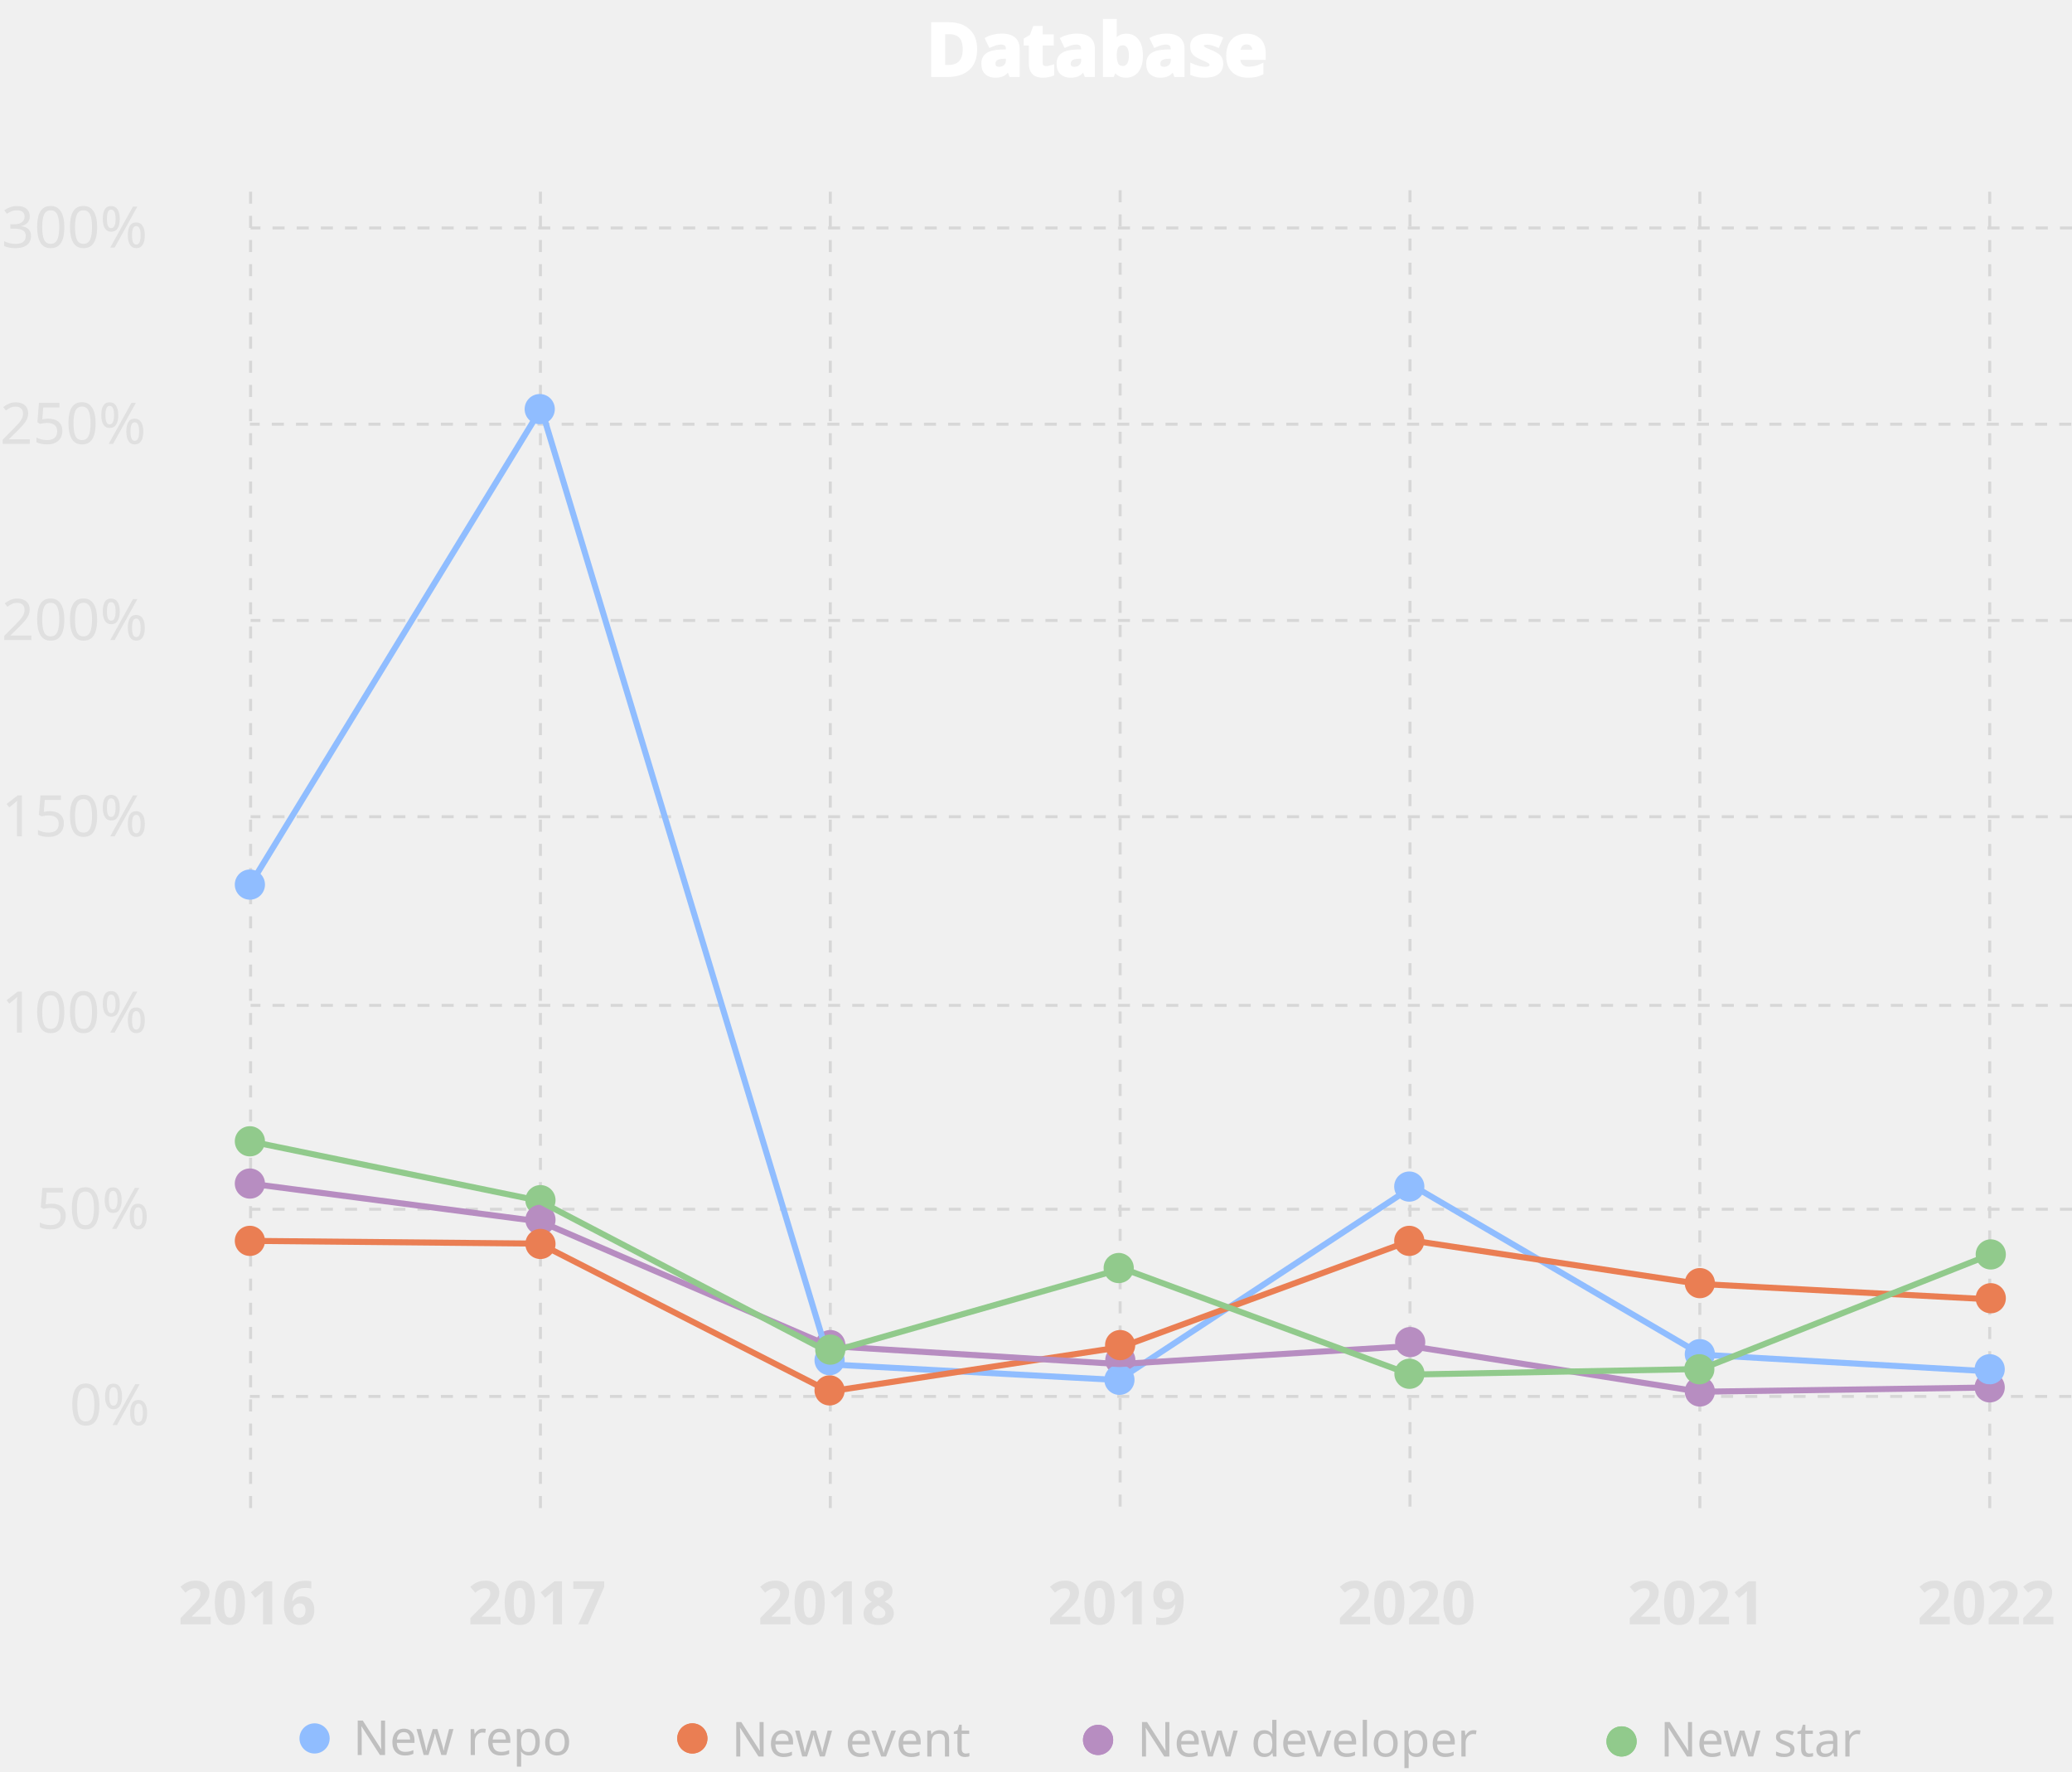
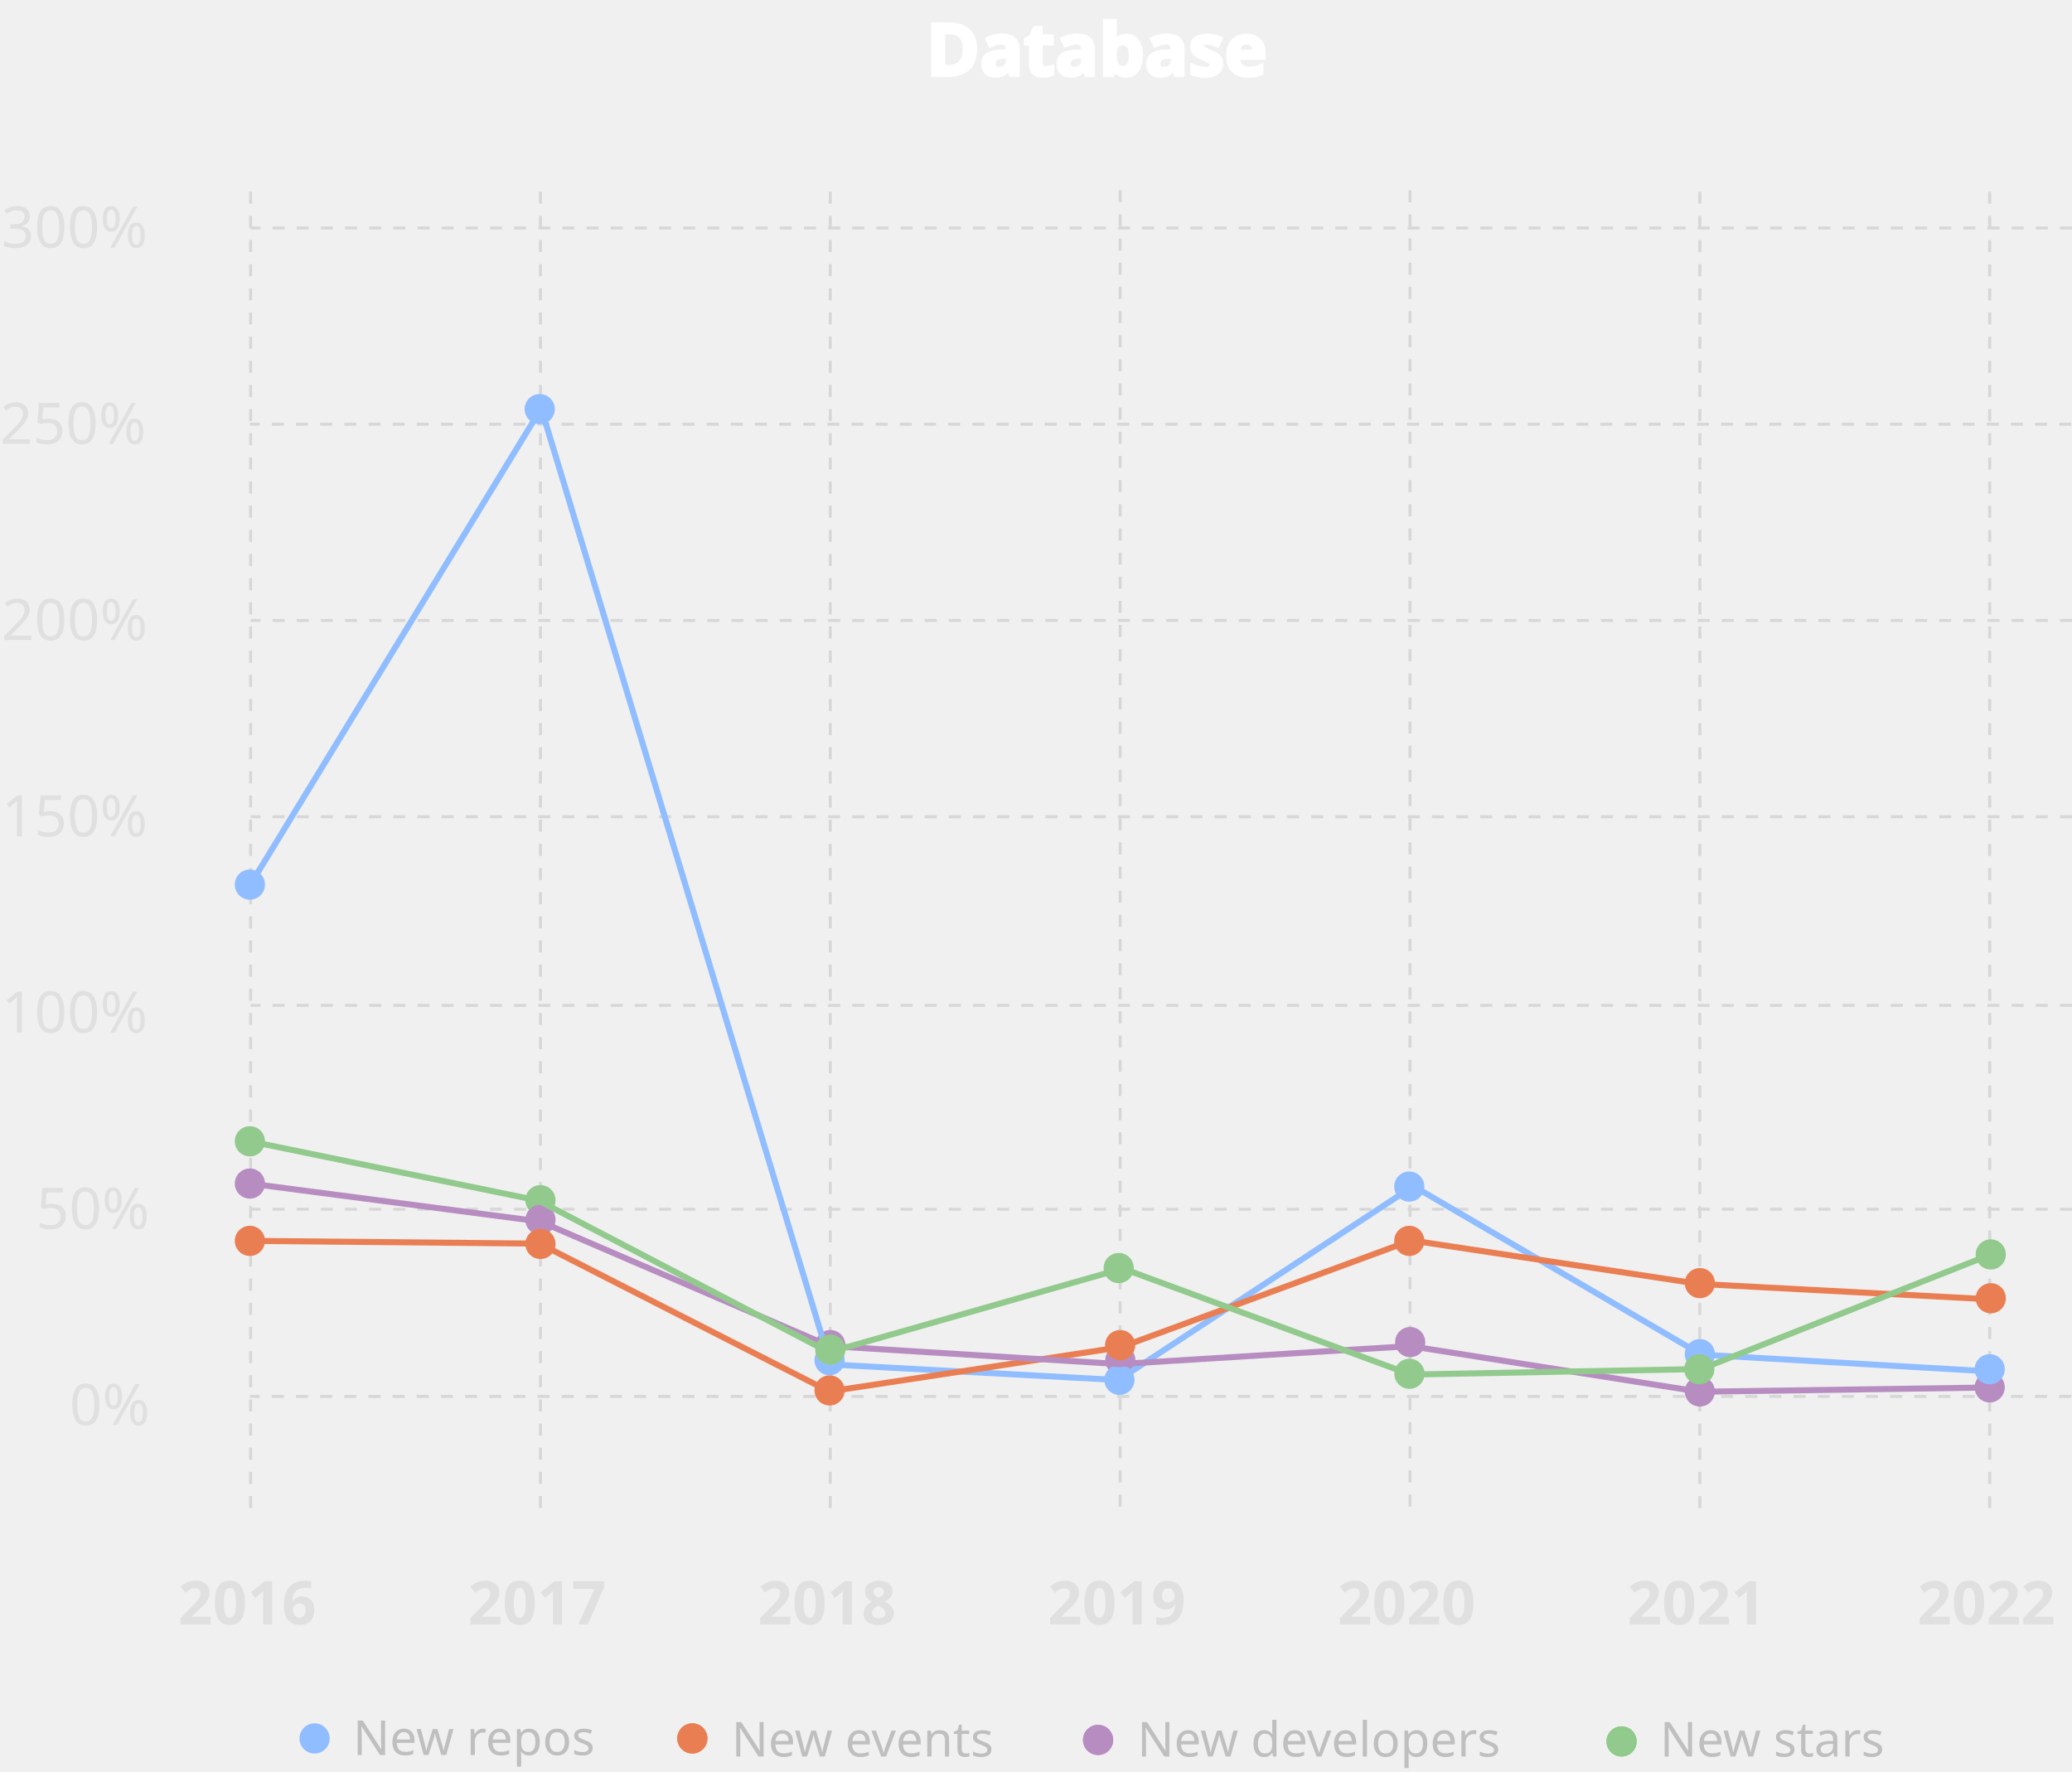
<svg xmlns="http://www.w3.org/2000/svg" width="686.262" height="586.771" viewBox="0 0 686.262 586.771">
  <g id="Database_Chart" data-name="Database Chart" transform="translate(-997.257 -9216.543)">
    <g id="组_71" data-name="组 71" transform="translate(-52.48 3581.521)">
      <text id="Database" transform="translate(1356.5 5660.021)" fill="#fff" stroke="#fff" stroke-width="1" font-size="24" font-family="JetBrainsMono-SemiBold, JetBrains Mono" font-weight="600">
        <tspan x="0" y="0">Database</tspan>
      </text>
      <text id="_2016" data-name="2016" transform="translate(1108.738 6173.021)" fill="#e0e0e0" font-size="20" font-family="JetBrainsMono-SemiBold, JetBrains Mono" font-weight="600">
        <tspan x="0" y="0">2016</tspan>
      </text>
      <text id="_2017" data-name="2017" transform="translate(1204.738 6173.021)" fill="#e0e0e0" font-size="20" font-family="JetBrainsMono-SemiBold, JetBrains Mono" font-weight="600">
        <tspan x="0" y="0">2017</tspan>
      </text>
      <text id="_2022" data-name="2022" transform="translate(1684.738 6173.021)" fill="#e0e0e0" font-size="20" font-family="JetBrainsMono-SemiBold, JetBrains Mono" font-weight="600">
        <tspan x="0" y="0">2022</tspan>
      </text>
      <text id="_300_" data-name="300%" transform="translate(1050.238 5717.021)" fill="#e0e0e0" font-size="19" font-family="JetBrainsMono-Regular, JetBrains Mono">
        <tspan x="0" y="0">300%</tspan>
      </text>
      <text id="_250_" data-name="250%" transform="translate(1049.738 5782.021)" fill="#e0e0e0" font-size="19" font-family="JetBrainsMono-Regular, JetBrains Mono">
        <tspan x="0" y="0">250%</tspan>
      </text>
      <text id="_200_" data-name="200%" transform="translate(1050.238 5847.021)" fill="#e0e0e0" font-size="19" font-family="JetBrainsMono-Regular, JetBrains Mono">
        <tspan x="0" y="0">200%</tspan>
      </text>
      <text id="_150_" data-name="150%" transform="translate(1050.238 5912.021)" fill="#e0e0e0" font-size="19" font-family="JetBrainsMono-Regular, JetBrains Mono">
        <tspan x="0" y="0">150%</tspan>
      </text>
      <text id="_100_" data-name="100%" transform="translate(1050.238 5977.021)" fill="#e0e0e0" font-size="19" font-family="JetBrainsMono-Regular, JetBrains Mono">
        <tspan x="0" y="0">100%</tspan>
      </text>
      <text id="_50_" data-name="50%" transform="translate(1061.738 6042.021)" fill="#e0e0e0" font-size="19" font-family="JetBrainsMono-Regular, JetBrains Mono">
        <tspan x="0" y="0">50%</tspan>
      </text>
      <text id="_0_" data-name="0%" transform="translate(1072.738 6107.021)" fill="#e0e0e0" font-size="19" font-family="JetBrainsMono-Regular, JetBrains Mono">
        <tspan x="0" y="0">0%</tspan>
      </text>
      <text id="_2018" data-name="2018" transform="translate(1300.738 6173.021)" fill="#e0e0e0" font-size="20" font-family="JetBrainsMono-SemiBold, JetBrains Mono" font-weight="600">
        <tspan x="0" y="0">2018</tspan>
      </text>
      <text id="_2019" data-name="2019" transform="translate(1396.738 6173.021)" fill="#e0e0e0" font-size="20" font-family="JetBrainsMono-SemiBold, JetBrains Mono" font-weight="600">
        <tspan x="0" y="0">2019</tspan>
      </text>
      <text id="_2020" data-name="2020" transform="translate(1492.738 6173.021)" fill="#e0e0e0" font-size="20" font-family="JetBrainsMono-SemiBold, JetBrains Mono" font-weight="600">
        <tspan x="0" y="0">2020</tspan>
      </text>
      <text id="_2021" data-name="2021" transform="translate(1588.738 6173.021)" fill="#e0e0e0" font-size="20" font-family="JetBrainsMono-SemiBold, JetBrains Mono" font-weight="600">
        <tspan x="0" y="0">2021</tspan>
      </text>
      <g id="组_68" data-name="组 68" opacity="0.496">
        <line id="直线_72" data-name="直线 72" y2="438" transform="translate(1132.738 5698.5)" fill="none" stroke="#bfbfbf" stroke-width="1" stroke-dasharray="4" />
        <line id="直线_80" data-name="直线 80" x1="603.262" transform="translate(1132.738 5710.521)" fill="none" stroke="#bfbfbf" stroke-width="1" stroke-dasharray="4" />
        <line id="直线_79" data-name="直线 79" x1="603.262" transform="translate(1132.5 5775.521)" fill="none" stroke="#bfbfbf" stroke-width="1" stroke-dasharray="4" />
        <line id="直线_78" data-name="直线 78" x1="603.262" transform="translate(1132.738 5840.521)" fill="none" stroke="#bfbfbf" stroke-width="1" stroke-dasharray="4" />
        <line id="直线_73" data-name="直线 73" x1="603.262" transform="translate(1132.738 5905.521)" fill="none" stroke="#bfbfbf" stroke-width="1" stroke-dasharray="4" />
        <line id="直线_74" data-name="直线 74" x1="603.262" transform="translate(1132.738 5968)" fill="none" stroke="#bfbfbf" stroke-width="1" stroke-dasharray="4" />
        <line id="直线_75" data-name="直线 75" x1="603.262" transform="translate(1132.738 6035.521)" fill="none" stroke="#bfbfbf" stroke-width="1" stroke-dasharray="4" />
        <line id="直线_76" data-name="直线 76" x1="603.262" transform="translate(1132.5 6097.521)" fill="none" stroke="#bfbfbf" stroke-width="1" stroke-dasharray="4" />
        <line id="直线_77" data-name="直线 77" y2="438" transform="translate(1228.738 5698.5)" fill="none" stroke="#bfbfbf" stroke-width="1" stroke-dasharray="4" />
        <line id="直线_67" data-name="直线 67" y2="438" transform="translate(1324.738 5698.5)" fill="none" stroke="#bfbfbf" stroke-width="1" stroke-dasharray="4" />
        <line id="直线_68" data-name="直线 68" y2="438" transform="translate(1420.738 5698.021)" fill="none" stroke="#bfbfbf" stroke-width="1" stroke-dasharray="4" />
        <line id="直线_69" data-name="直线 69" y2="438" transform="translate(1516.738 5698.021)" fill="none" stroke="#bfbfbf" stroke-width="1" stroke-dasharray="4" />
        <line id="直线_70" data-name="直线 70" y2="438" transform="translate(1612.738 5698.521)" fill="none" stroke="#bfbfbf" stroke-width="1" stroke-dasharray="4" />
        <line id="直线_71" data-name="直线 71" y2="438" transform="translate(1708.738 5698.521)" fill="none" stroke="#bfbfbf" stroke-width="1" stroke-dasharray="4" />
      </g>
      <circle id="椭圆_323" data-name="椭圆 323" cx="5" cy="5" r="5" transform="translate(1127.5 5923)" fill="#90bdff" />
      <circle id="椭圆_330" data-name="椭圆 330" cx="5" cy="5" r="5" transform="translate(1127.5 6041)" fill="#ea7e53" />
      <circle id="椭圆_337" data-name="椭圆 337" cx="5" cy="5" r="5" transform="translate(1127.5 6022.021)" fill="#b78dc1" />
      <circle id="椭圆_344" data-name="椭圆 344" cx="5" cy="5" r="5" transform="translate(1127.5 6008.021)" fill="#91ca8c" />
      <circle id="椭圆_345" data-name="椭圆 345" cx="5" cy="5" r="5" transform="translate(1223.738 6027.521)" fill="#91ca8c" />
      <circle id="椭圆_338" data-name="椭圆 338" cx="5" cy="5" r="5" transform="translate(1223.738 6034.021)" fill="#b78dc1" />
      <circle id="椭圆_339" data-name="椭圆 339" cx="5" cy="5" r="5" transform="translate(1319.738 6075.521)" fill="#b78dc1" />
      <circle id="椭圆_340" data-name="椭圆 340" cx="5" cy="5" r="5" transform="translate(1415.797 6080.521)" fill="#b78dc1" />
      <circle id="椭圆_331" data-name="椭圆 331" cx="5" cy="5" r="5" transform="translate(1223.738 6042.021)" fill="#ea7e53" />
      <circle id="椭圆_332" data-name="椭圆 332" cx="5" cy="5" r="5" transform="translate(1319.5 6090.521)" fill="#ea7e53" />
      <circle id="椭圆_333" data-name="椭圆 333" cx="5" cy="5" r="5" transform="translate(1415.738 6075.521)" fill="#ea7e53" />
      <circle id="椭圆_341" data-name="椭圆 341" cx="5" cy="5" r="5" transform="translate(1511.797 6074.521)" fill="#b78dc1" />
      <circle id="椭圆_342" data-name="椭圆 342" cx="5" cy="5" r="5" transform="translate(1607.738 6090.881)" fill="#b78dc1" />
      <circle id="椭圆_343" data-name="椭圆 343" cx="5" cy="5" r="5" transform="translate(1703.738 6089.521)" fill="#b78dc1" />
      <circle id="椭圆_334" data-name="椭圆 334" cx="5" cy="5" r="5" transform="translate(1511.5 6041)" fill="#ea7e53" />
      <circle id="椭圆_335" data-name="椭圆 335" cx="5" cy="5" r="5" transform="translate(1607.738 6055)" fill="#ea7e53" />
      <circle id="椭圆_336" data-name="椭圆 336" cx="5" cy="5" r="5" transform="translate(1704.094 6060)" fill="#ea7e53" />
      <circle id="椭圆_324" data-name="椭圆 324" cx="5" cy="5" r="5" transform="translate(1223.5 5765.521)" fill="#90bdff" />
      <circle id="椭圆_325" data-name="椭圆 325" cx="5" cy="5" r="5" transform="translate(1319.5 6080.521)" fill="#90bdff" />
      <circle id="椭圆_326" data-name="椭圆 326" cx="5" cy="5" r="5" transform="translate(1415.5 6087.021)" fill="#90bdff" />
      <circle id="椭圆_327" data-name="椭圆 327" cx="5" cy="5" r="5" transform="translate(1511.5 6023.021)" fill="#90bdff" />
      <circle id="椭圆_328" data-name="椭圆 328" cx="5" cy="5" r="5" transform="translate(1607.738 6078.521)" fill="#90bdff" />
      <circle id="椭圆_329" data-name="椭圆 329" cx="5" cy="5" r="5" transform="translate(1703.738 6083.521)" fill="#90bdff" />
      <path id="路径_41" data-name="路径 41" d="M1063.5,5871.271l96.5-157.985,95.8,316.644,95.357,5.168,97.7-64.238,95.38,55.82,95.869,5.57" transform="translate(69 57)" fill="none" stroke="#90bdff" stroke-width="2" />
      <path id="路径_42" data-name="路径 42" d="M1063.5,5989l95.935.914,95.954,48.967,96.649-14.692,96.1-35.343,95.4,14.416,96.8,5.128" transform="translate(69 57)" fill="none" stroke="#ea7e53" stroke-width="2" />
      <path id="路径_43" data-name="路径 43" d="M1063.5,5970.021l96.151,12.568,95.872,41.26,95.947,5.961,96.3-5.961,95.872,15.122,96.159-1.408" transform="translate(69 57)" fill="none" stroke="#b78dc1" stroke-width="2" />
      <circle id="椭圆_346" data-name="椭圆 346" cx="5" cy="5" r="5" transform="translate(1319.738 6077.021)" fill="#91ca8c" />
      <circle id="椭圆_347" data-name="椭圆 347" cx="5" cy="5" r="5" transform="translate(1511.559 6085.021)" fill="#91ca8c" />
      <circle id="椭圆_349" data-name="椭圆 349" cx="5" cy="5" r="5" transform="translate(1415.262 6050)" fill="#91ca8c" />
      <circle id="椭圆_350" data-name="椭圆 350" cx="5" cy="5" r="5" transform="translate(1704.094 6045.496)" fill="#91ca8c" />
      <circle id="椭圆_348" data-name="椭圆 348" cx="5" cy="5" r="5" transform="translate(1607.559 6083.521)" fill="#91ca8c" />
      <path id="路径_44" data-name="路径 44" d="M1063.5,5956.021l95.673,19.67,96.153,50.205,97.265-27.741,95.344,35.122,96.263-1.836,96.121-38.025" transform="translate(69 57)" fill="none" stroke="#91ca8c" stroke-width="2" />
    </g>
    <g id="组_93" data-name="组 93" transform="translate(837.638 4183.293)">
      <circle id="椭圆_397" data-name="椭圆 397" cx="5" cy="5" r="5" transform="translate(258.809 5604.021)" fill="#90bdff" />
-       <text id="New_repo" data-name="New repo" transform="translate(276.547 5614.521)" fill="#bfbfbf" font-size="16" font-family="JetBrainsMono-Regular, JetBrains Mono">
-         <tspan x="0" y="0">New repo</tspan>
+       <text id="New_repos" data-name="New repos" transform="translate(276.547 5614.521)" fill="#bfbfbf" font-size="16" font-family="JetBrainsMono-Regular, JetBrains Mono">
+         <tspan x="0" y="0">New repos</tspan>
      </text>
      <g id="椭圆_395" data-name="椭圆 395" transform="translate(518.31 5604.521)" fill="#b78dc1" stroke="#b78dc1" stroke-width="1">
        <circle cx="5" cy="5" r="5" stroke="none" />
        <circle cx="5" cy="5" r="4.5" fill="none" />
      </g>
-       <text id="New_developer" data-name="New developer" transform="translate(536.31 5615.021)" fill="#bfbfbf" font-size="16" font-family="JetBrainsMono-Regular, JetBrains Mono">
-         <tspan x="0" y="0">New developer</tspan>
+       <text id="New_developers" data-name="New developers" transform="translate(536.31 5615.021)" fill="#bfbfbf" font-size="16" font-family="JetBrainsMono-Regular, JetBrains Mono">
+         <tspan x="0" y="0">New developers</tspan>
      </text>
      <g id="椭圆_396" data-name="椭圆 396" transform="translate(383.928 5604.021)" fill="#ea7e53" stroke="#ea7e53" stroke-width="1">
        <circle cx="5" cy="5" r="5" stroke="none" />
        <circle cx="5" cy="5" r="4.5" fill="none" />
      </g>
-       <text id="New_event" data-name="New event" transform="translate(401.928 5615.021)" fill="#bfbfbf" font-size="16" font-family="JetBrainsMono-Regular, JetBrains Mono">
-         <tspan x="0" y="0">New event</tspan>
+       <text id="New_events" data-name="New events" transform="translate(401.928 5615.021)" fill="#bfbfbf" font-size="16" font-family="JetBrainsMono-Regular, JetBrains Mono">
+         <tspan x="0" y="0">New events</tspan>
      </text>
      <g id="椭圆_394" data-name="椭圆 394" transform="translate(691.691 5605.021)" fill="#91ca8c" stroke="#90ca8b" stroke-width="1">
        <circle cx="5" cy="5" r="5" stroke="none" />
        <circle cx="5" cy="5" r="4.5" fill="none" />
      </g>
-       <text id="New_star" data-name="New star" transform="translate(709.429 5615.021)" fill="#bfbfbf" font-size="16" font-family="JetBrainsMono-Regular, JetBrains Mono">
-         <tspan x="0" y="0">New star</tspan>
+       <text id="New_stars" data-name="New stars" transform="translate(709.429 5615.021)" fill="#bfbfbf" font-size="16" font-family="JetBrainsMono-Regular, JetBrains Mono">
+         <tspan x="0" y="0">New stars</tspan>
      </text>
    </g>
  </g>
</svg>
